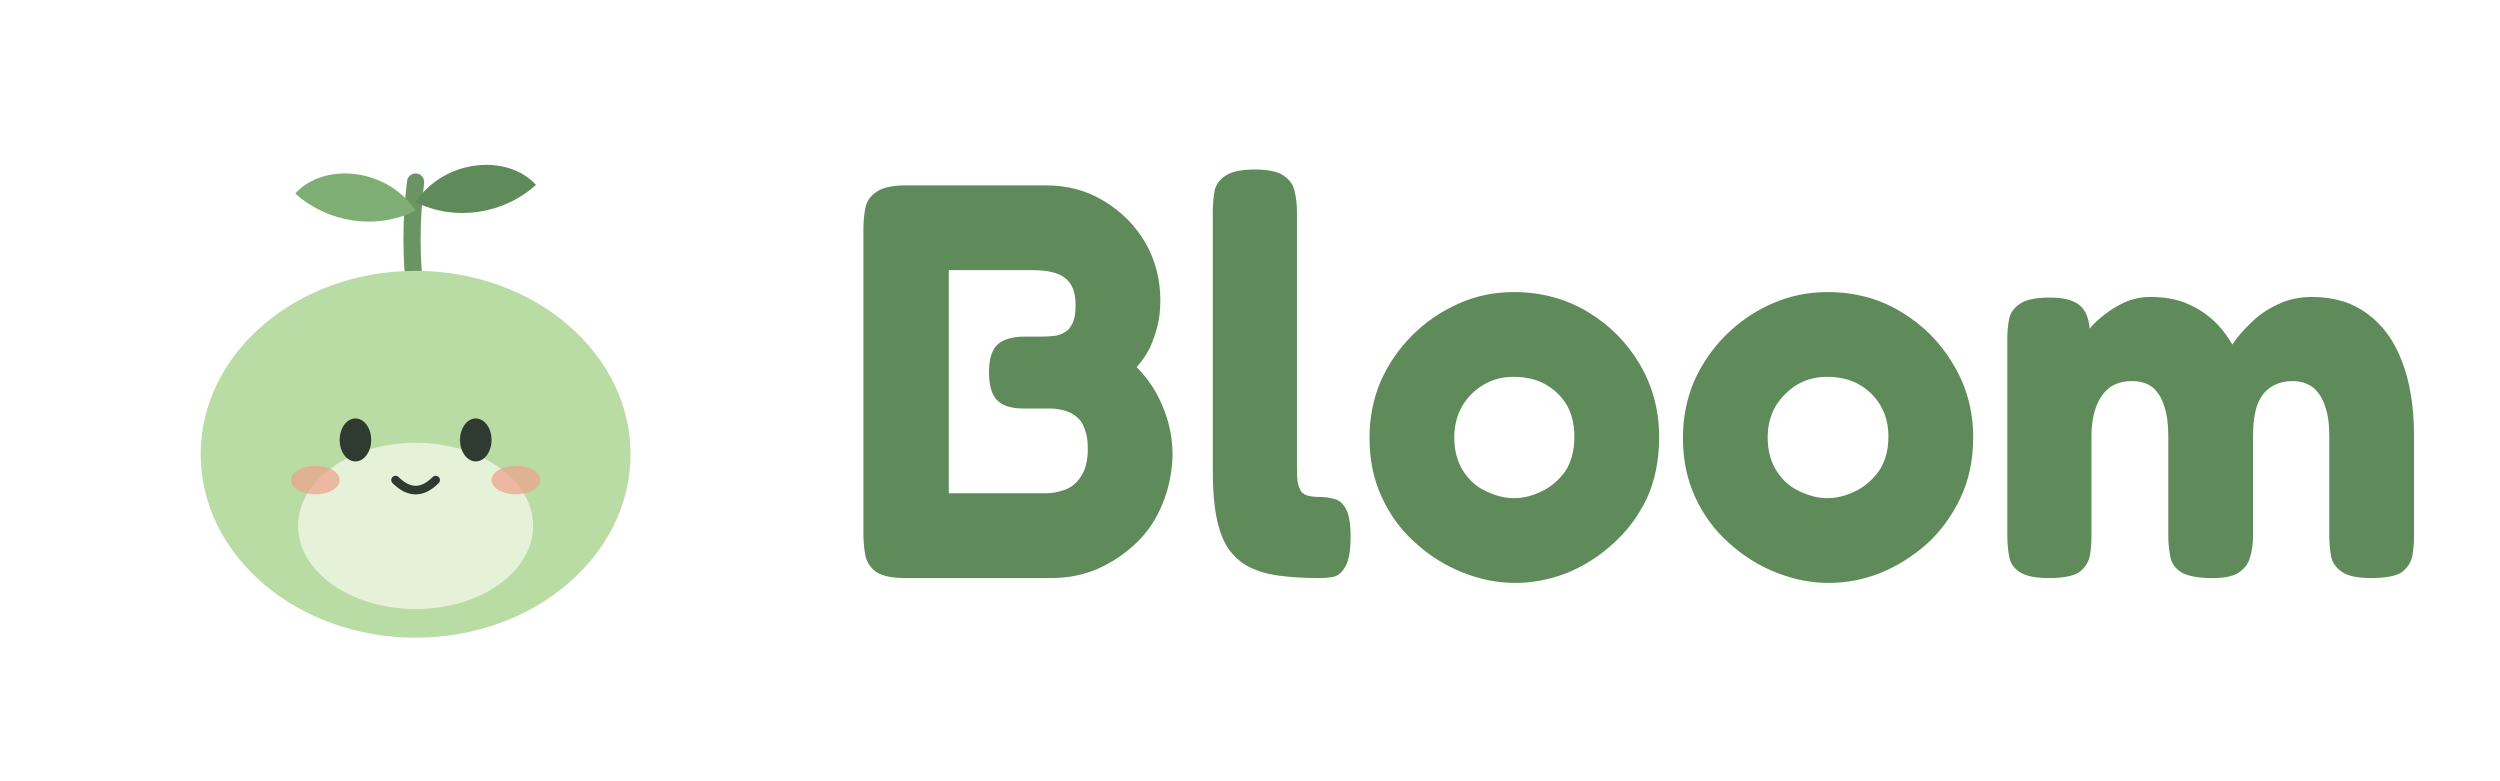
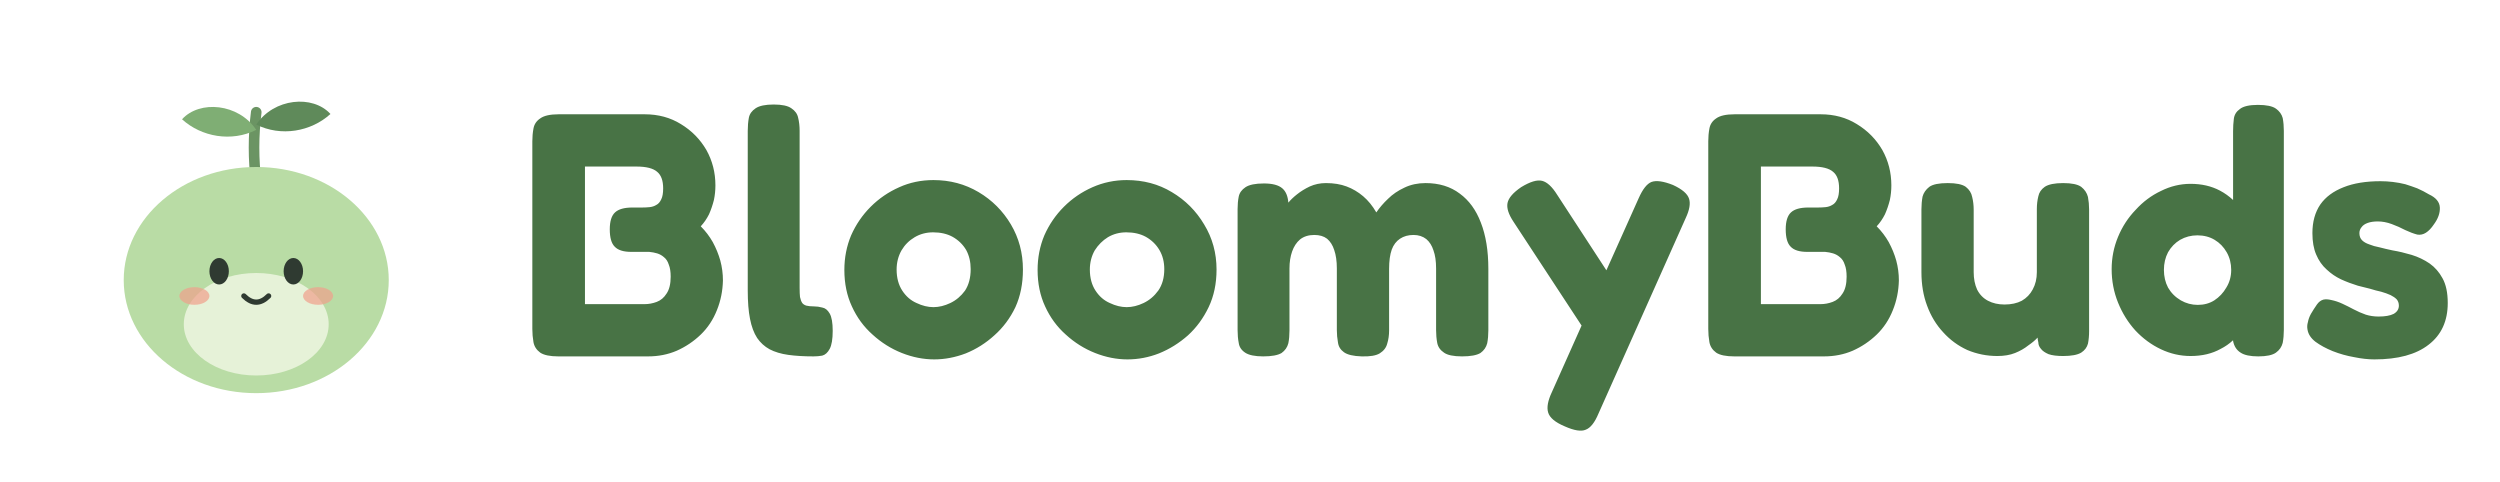
- <svg xmlns="http://www.w3.org/2000/svg" viewBox="0 0 410 128" role="img" aria-label="Bloom">
+ <svg xmlns="http://www.w3.org/2000/svg" viewBox="0 0 665 128" role="img" aria-label="BloomyBuds">
  <g transform="translate(8 4) scale(0.235)">
    <path d="M256 190 q-5 -40 0 -80" stroke="#6b9463" stroke-width="12" fill="none" stroke-linecap="round" />
    <path d="M256 130 c-20 -30 -64 -34 -84 -12 c22 20 56 26 84 12z" fill="#7fae74" />
    <path d="M256 124 c20 -30 64 -34 84 -12 c-22 20 -56 26 -84 12z" fill="#5f8a5a" />
    <ellipse cx="256" cy="300" rx="150" ry="128" fill="#b9dca5" />
    <ellipse cx="256" cy="350" rx="82" ry="58" fill="#e6f2d8" />
    <ellipse cx="214" cy="290" rx="11" ry="15" fill="#2f3a31" />
    <ellipse cx="298" cy="290" rx="11" ry="15" fill="#2f3a31" />
    <ellipse cx="186" cy="318" rx="17" ry="10" fill="#f0a08c" opacity=".7" />
    <ellipse cx="326" cy="318" rx="17" ry="10" fill="#f0a08c" opacity=".7" />
    <path d="M242 318 q14 14 28 0" stroke="#2f3a31" stroke-width="6" fill="none" stroke-linecap="round" />
  </g>
-   <path fill="#5f8a5a" d="M172.4 94.8L148.5 94.8Q145.2 94.8 143.7 93.8Q142.2 92.7 141.9 91Q141.6 89.3 141.6 87.5L141.6 37.6Q141.6 35.8 141.9 34.2Q142.2 32.5 143.7 31.5Q145.2 30.4 148.6 30.4L171.5 30.4Q176.9 30.4 181.1 33Q185.4 35.6 187.9 39.9Q190.3 44.2 190.3 49.3Q190.3 51.3 189.9 53.2Q189.4 55.2 188.6 57Q187.7 58.8 186.4 60.2Q188.3 62.1 189.6 64.4Q190.9 66.8 191.6 69.3Q192.3 71.9 192.3 74.6Q192.2 78.8 190.7 82.5Q189.2 86.3 186.4 89Q183.6 91.7 180 93.3Q176.5 94.8 172.4 94.8M155.6 44.3L155.6 80.9L171.5 80.9Q173.1 80.9 174.7 80.3Q176.3 79.7 177.3 78.1Q178.4 76.5 178.4 73.6Q178.4 71.6 177.9 70.4Q177.5 69.1 176.6 68.4Q175.8 67.7 174.8 67.4Q173.8 67.1 172.7 67Q171.6 67 170.6 67L167.9 67Q164.8 67 163.5 65.6Q162.2 64.3 162.2 61Q162.2 57.8 163.6 56.5Q165 55.2 168.2 55.2L170.8 55.2Q171.8 55.2 172.8 55.1Q173.8 55 174.6 54.5Q175.4 54.1 175.9 53Q176.4 52 176.4 50.1Q176.4 47 174.8 45.7Q173.2 44.3 169.3 44.3L155.6 44.3M216.4 94.8Q212.6 94.8 209.7 94.4Q206.8 94 204.7 92.9Q202.7 91.8 201.4 89.9Q200.1 87.9 199.5 84.8Q198.9 81.8 198.9 77.3L198.9 34.8Q198.9 32.9 199.2 31.3Q199.5 29.8 201 28.8Q202.5 27.8 205.8 27.8Q209.1 27.8 210.5 28.8Q212 29.8 212.3 31.3Q212.7 32.9 212.7 34.8L212.7 76.6Q212.7 78.1 212.8 79Q213 80 213.4 80.6Q213.8 81.1 214.5 81.3Q215.3 81.5 216.5 81.5Q217.6 81.5 218.7 81.8Q219.9 82 220.7 83.4Q221.5 84.8 221.5 88Q221.5 91.3 220.7 92.8Q219.9 94.3 218.7 94.6Q217.6 94.8 216.4 94.8M248.5 95.6Q244.2 95.6 239.9 93.9Q235.6 92.2 232.1 89Q228.6 85.9 226.6 81.5Q224.6 77.2 224.6 71.8Q224.6 66.9 226.4 62.6Q228.3 58.3 231.6 55Q234.9 51.7 239.2 49.8Q243.4 47.9 248.3 47.9Q254.9 47.9 260.3 51.1Q265.7 54.3 268.9 59.7Q272.1 65.1 272.1 71.7Q272.1 77.3 270.1 81.7Q268 86.1 264.5 89.2Q261.1 92.3 256.9 94Q252.7 95.6 248.5 95.6M248.3 81.7Q250.5 81.7 252.8 80.6Q255.1 79.5 256.7 77.3Q258.2 75 258.2 71.6Q258.2 68.7 257 66.5Q255.7 64.3 253.4 63Q251.2 61.8 248.2 61.8Q245.5 61.8 243.3 63.1Q241.1 64.4 239.8 66.6Q238.5 68.9 238.5 71.7Q238.5 75 240 77.3Q241.5 79.6 243.8 80.6Q246.1 81.7 248.3 81.7M299.9 95.6Q295.6 95.6 291.3 93.9Q287 92.2 283.5 89Q280 85.9 278 81.5Q276 77.2 276 71.8Q276 66.9 277.8 62.6Q279.7 58.3 283 55Q286.3 51.7 290.6 49.8Q294.9 47.9 299.7 47.9Q306.4 47.9 311.7 51.1Q317.1 54.3 320.3 59.7Q323.6 65.1 323.6 71.7Q323.6 77.3 321.5 81.7Q319.4 86.1 316 89.2Q312.5 92.3 308.3 94Q304.2 95.6 299.9 95.6M299.7 81.7Q301.9 81.7 304.2 80.6Q306.5 79.5 308.1 77.3Q309.7 75 309.7 71.6Q309.7 68.7 308.4 66.5Q307.1 64.3 304.8 63Q302.6 61.8 299.6 61.8Q296.9 61.8 294.7 63.1Q292.6 64.4 291.2 66.6Q289.9 68.9 289.9 71.7Q289.9 75 291.4 77.3Q292.9 79.6 295.2 80.6Q297.5 81.7 299.7 81.7M336 94.8Q332.7 94.8 331.2 93.8Q329.7 92.8 329.5 91.2Q329.2 89.7 329.2 87.8L329.2 55.6Q329.2 53.8 329.5 52.3Q329.8 50.8 331.3 49.8Q332.8 48.8 336.2 48.8Q339.6 48.8 341.1 50.1Q342.5 51.3 342.7 53.9Q343.6 52.8 345 51.7Q346.5 50.5 348.4 49.6Q350.4 48.7 352.7 48.7Q355.8 48.7 358.2 49.6Q360.6 50.5 362.6 52.2Q364.6 53.9 366.1 56.5Q367.4 54.6 369.2 52.9Q371 51.1 373.6 49.9Q376.1 48.7 379.2 48.7Q384.6 48.7 388.3 51.5Q392 54.2 393.9 59.2Q395.9 64.3 395.9 71.5L395.9 87.9Q395.9 89.7 395.6 91.3Q395.2 92.9 393.8 93.9Q392.3 94.8 388.9 94.8Q385.5 94.8 384.1 93.8Q382.6 92.8 382.3 91.2Q382 89.6 382 87.8L382 71.4Q382 68.5 381.3 66.6Q380.7 64.7 379.4 63.6Q378 62.5 376 62.5Q373.9 62.5 372.4 63.5Q370.9 64.5 370.2 66.4Q369.5 68.4 369.5 71.5L369.5 87.9Q369.5 89.8 369 91.4Q368.6 93 367 94Q365.5 94.9 362.2 94.8Q358.9 94.7 357.5 93.7Q356.1 92.7 355.9 91.1Q355.6 89.5 355.6 87.8L355.6 71.4Q355.6 68.5 354.9 66.5Q354.3 64.6 353 63.5Q351.7 62.5 349.6 62.5Q347.3 62.5 345.8 63.7Q344.4 64.9 343.7 66.9Q343 68.9 343 71.4L343 87.9Q343 89.8 342.7 91.3Q342.3 92.9 340.9 93.9Q339.4 94.8 336 94.8" />
+   <path fill="#487345" d="M172.4 94.8L148.5 94.8Q145.2 94.8 143.7 93.8Q142.2 92.7 141.9 91Q141.6 89.3 141.6 87.5L141.6 37.6Q141.6 35.8 141.9 34.2Q142.2 32.5 143.7 31.5Q145.2 30.4 148.6 30.4L171.5 30.4Q176.9 30.4 181.1 33Q185.4 35.6 187.9 39.9Q190.3 44.2 190.3 49.3Q190.3 51.3 189.9 53.2Q189.4 55.2 188.6 57Q187.7 58.8 186.4 60.2Q188.3 62.1 189.6 64.4Q190.9 66.8 191.6 69.3Q192.3 71.9 192.3 74.6Q192.2 78.8 190.7 82.5Q189.2 86.3 186.4 89Q183.6 91.7 180 93.3Q176.5 94.8 172.4 94.8M155.6 44.3L155.6 80.9L171.5 80.9Q173.1 80.9 174.7 80.3Q176.3 79.7 177.3 78.1Q178.4 76.5 178.4 73.6Q178.4 71.6 177.9 70.4Q177.5 69.1 176.6 68.4Q175.8 67.7 174.8 67.4Q173.8 67.1 172.7 67Q171.6 67 170.6 67L167.9 67Q164.8 67 163.5 65.6Q162.2 64.3 162.2 61Q162.2 57.8 163.6 56.5Q165 55.2 168.2 55.2L170.8 55.2Q171.8 55.2 172.8 55.1Q173.8 55 174.6 54.5Q175.4 54.1 175.9 53Q176.4 52 176.4 50.1Q176.4 47 174.8 45.7Q173.2 44.3 169.3 44.3L155.6 44.3M216.4 94.8Q212.6 94.8 209.7 94.4Q206.8 94 204.7 92.9Q202.7 91.8 201.4 89.9Q200.1 87.9 199.5 84.8Q198.9 81.8 198.9 77.3L198.9 34.8Q198.9 32.9 199.2 31.3Q199.5 29.8 201 28.8Q202.5 27.8 205.8 27.8Q209.1 27.8 210.5 28.8Q212 29.8 212.3 31.3Q212.7 32.9 212.7 34.8L212.7 76.6Q212.7 78.1 212.8 79Q213 80 213.4 80.6Q213.8 81.1 214.5 81.3Q215.3 81.5 216.5 81.5Q217.6 81.5 218.7 81.8Q219.9 82 220.7 83.4Q221.5 84.8 221.5 88Q221.5 91.3 220.7 92.8Q219.9 94.3 218.7 94.6Q217.6 94.8 216.4 94.8M248.5 95.6Q244.2 95.6 239.9 93.9Q235.6 92.2 232.1 89Q228.6 85.9 226.6 81.5Q224.6 77.2 224.6 71.8Q224.6 66.9 226.4 62.6Q228.3 58.3 231.6 55Q234.9 51.7 239.2 49.8Q243.4 47.9 248.3 47.9Q254.9 47.9 260.3 51.1Q265.7 54.3 268.9 59.7Q272.1 65.1 272.1 71.7Q272.1 77.3 270.1 81.7Q268 86.1 264.5 89.2Q261.1 92.3 256.9 94Q252.7 95.6 248.5 95.6M248.3 81.7Q250.5 81.7 252.8 80.6Q255.1 79.5 256.7 77.3Q258.2 75 258.2 71.6Q258.2 68.7 257 66.5Q255.7 64.3 253.4 63Q251.2 61.8 248.2 61.8Q245.5 61.8 243.3 63.1Q241.1 64.4 239.8 66.6Q238.5 68.9 238.5 71.7Q238.5 75 240 77.3Q241.5 79.6 243.8 80.6Q246.1 81.7 248.3 81.7M299.9 95.6Q295.6 95.6 291.3 93.9Q287 92.2 283.5 89Q280 85.9 278 81.5Q276 77.2 276 71.8Q276 66.9 277.8 62.6Q279.7 58.3 283 55Q286.3 51.7 290.6 49.8Q294.9 47.9 299.7 47.9Q306.4 47.9 311.7 51.1Q317.1 54.3 320.3 59.7Q323.6 65.1 323.6 71.7Q323.6 77.3 321.5 81.7Q319.4 86.1 316 89.2Q312.5 92.3 308.3 94Q304.2 95.6 299.9 95.6M299.7 81.7Q301.9 81.7 304.2 80.6Q306.5 79.5 308.1 77.3Q309.7 75 309.7 71.6Q309.7 68.7 308.4 66.5Q307.1 64.3 304.8 63Q302.6 61.8 299.6 61.8Q296.9 61.8 294.7 63.1Q292.6 64.4 291.2 66.6Q289.9 68.9 289.9 71.7Q289.9 75 291.4 77.3Q292.9 79.6 295.2 80.6Q297.5 81.7 299.7 81.7M336 94.8Q332.7 94.8 331.2 93.8Q329.7 92.8 329.5 91.2Q329.2 89.7 329.2 87.8L329.2 55.6Q329.2 53.8 329.5 52.3Q329.8 50.8 331.3 49.8Q332.8 48.8 336.2 48.8Q339.6 48.8 341.1 50.1Q342.5 51.3 342.7 53.9Q343.6 52.8 345 51.7Q346.5 50.5 348.4 49.6Q350.4 48.7 352.7 48.7Q355.8 48.7 358.2 49.6Q360.6 50.5 362.6 52.2Q364.6 53.9 366.1 56.5Q367.4 54.6 369.2 52.9Q371 51.1 373.6 49.9Q376.1 48.7 379.2 48.7Q384.6 48.7 388.3 51.5Q392 54.2 393.9 59.2Q395.9 64.3 395.9 71.5L395.9 87.9Q395.9 89.7 395.6 91.3Q395.2 92.9 393.8 93.9Q392.3 94.8 388.9 94.8Q385.5 94.8 384.1 93.8Q382.6 92.8 382.3 91.2Q382 89.6 382 87.8L382 71.4Q382 68.5 381.3 66.6Q380.7 64.7 379.4 63.6Q378 62.5 376 62.5Q373.9 62.5 372.4 63.5Q370.9 64.5 370.2 66.4Q369.5 68.4 369.5 71.5L369.5 87.9Q369.5 89.8 369 91.4Q368.6 93 367 94Q365.5 94.9 362.2 94.8Q358.9 94.7 357.5 93.7Q356.1 92.7 355.9 91.1Q355.6 89.5 355.6 87.8L355.6 71.4Q355.6 68.5 354.9 66.5Q354.3 64.6 353 63.5Q351.7 62.5 349.6 62.5Q347.3 62.5 345.8 63.7Q344.4 64.9 343.7 66.9Q343 68.9 343 71.4L343 87.9Q343 89.8 342.7 91.3Q342.3 92.9 340.9 93.9Q339.4 94.8 336 94.8M416.2 113.4Q412.4 111.8 411.8 109.7Q411.2 107.7 412.8 104.3L420.7 86.6L402.6 59Q400.6 56 401 54Q401.4 52 404.6 49.8Q408.2 47.6 410.2 48.1Q412.2 48.6 414.2 51.8L427.3 71.9L435.9 52.7Q437.5 49.1 439.3 48.4Q441.2 47.7 445 49.2Q448.7 50.9 449.3 52.9Q449.9 54.8 448.4 58L425.2 110Q423.7 113.6 421.8 114.3Q420 115.1 416.2 113.4M485.2 94.8L461.3 94.8Q458 94.8 456.5 93.8Q455 92.7 454.7 91Q454.4 89.3 454.4 87.5L454.4 37.6Q454.4 35.8 454.7 34.2Q455 32.5 456.5 31.5Q458 30.4 461.4 30.4L484.3 30.4Q489.7 30.4 493.9 33Q498.2 35.6 500.7 39.9Q503.1 44.2 503.1 49.3Q503.1 51.3 502.7 53.2Q502.2 55.2 501.4 57Q500.5 58.8 499.2 60.2Q501.1 62.1 502.4 64.4Q503.7 66.8 504.4 69.3Q505.1 71.9 505.1 74.6Q505 78.8 503.5 82.5Q502 86.3 499.2 89Q496.4 91.7 492.8 93.3Q489.3 94.8 485.2 94.8M468.4 44.3L468.4 80.9L484.3 80.9Q485.9 80.9 487.5 80.3Q489.1 79.7 490.1 78.1Q491.2 76.5 491.2 73.6Q491.2 71.6 490.7 70.4Q490.3 69.1 489.4 68.4Q488.6 67.7 487.6 67.4Q486.6 67.1 485.5 67Q484.4 67 483.4 67L480.7 67Q477.6 67 476.3 65.6Q475 64.3 475 61Q475 57.8 476.4 56.5Q477.8 55.2 481 55.2L483.6 55.2Q484.6 55.2 485.6 55.1Q486.6 55 487.4 54.5Q488.2 54.1 488.7 53Q489.2 52 489.2 50.1Q489.2 47 487.6 45.7Q486 44.3 482.1 44.3L468.4 44.3M531.3 94.7Q527.1 94.7 523.3 93.1Q519.6 91.4 516.9 88.4Q514.1 85.4 512.6 81.3Q511.1 77.3 511.1 72.4L511.1 55.7Q511.1 53.9 511.4 52.3Q511.8 50.8 513.2 49.7Q514.6 48.7 518.1 48.7Q521.5 48.7 522.9 49.7Q524.3 50.8 524.6 52.4Q525 54 525 55.8L525 72.4Q525 75 525.9 77Q526.9 79 528.8 80Q530.7 81 533.2 81Q535.9 81 537.8 80Q539.7 78.9 540.7 77Q541.8 75 541.8 72.4L541.8 55.6Q541.8 53.8 542.2 52.2Q542.5 50.7 543.9 49.7Q545.4 48.7 548.8 48.7Q552.2 48.7 553.6 49.7Q555 50.8 555.4 52.4Q555.7 54 555.7 55.7L555.7 88.1Q555.7 89.9 555.4 91.4Q555 92.9 553.6 93.8Q552.1 94.7 548.8 94.7Q546.3 94.7 544.9 94.2Q543.5 93.6 542.9 92.8Q542.2 92 542.2 91.1Q542 90.3 542 89.8Q542 89.8 542 89.8Q541.1 90.8 539.5 91.9Q538 93.1 536 93.9Q534 94.7 531.3 94.7M582.7 94.7Q578.6 94.7 574.8 92.9Q571 91.1 568 87.9Q565.1 84.7 563.4 80.5Q561.7 76.3 561.7 71.6Q561.7 67.1 563.4 63Q565.1 58.9 568.1 55.8Q571 52.6 574.8 50.8Q578.6 48.9 582.7 48.9Q587.1 48.9 590.5 50.7Q592.4 51.7 594 53.2L594 34.9Q594 33.2 594.2 31.6Q594.4 30 595.8 29Q597.2 27.9 600.6 27.9Q604 27.9 605.4 28.9Q606.8 29.9 607.2 31.4Q607.5 33 607.5 34.8L607.5 87.8Q607.5 89.6 607.2 91.2Q606.8 92.8 605.4 93.8Q604 94.8 600.7 94.8Q597.5 94.8 596 93.8Q594.4 92.8 594 90.7L594 90.5Q592.5 91.9 590.7 92.8Q587.3 94.7 582.7 94.7M584.6 81.1Q587.1 81.1 589 79.9Q591 78.6 592.2 76.5Q593.5 74.4 593.5 71.8Q593.5 69.2 592.3 67.1Q591.1 65 589.1 63.8Q587.1 62.6 584.5 62.6Q582 62.6 579.9 63.8Q577.9 65 576.7 67.1Q575.6 69.2 575.6 71.8Q575.6 74.4 576.7 76.5Q577.9 78.6 580.1 79.9Q582.2 81.1 584.6 81.1M631.6 95.6Q629.1 95.6 626.2 95Q623.3 94.5 620.5 93.4Q617.8 92.3 615.9 90.9Q614.1 89.5 613.8 87.7Q613.6 86.7 613.9 85.7Q614.1 84.6 614.7 83.5Q615.4 82.3 616.3 81Q617 80 618 79.7Q618.9 79.5 620.1 79.8Q621.6 80.1 623.1 80.8Q624.6 81.5 626.1 82.3Q627.6 83.1 629.3 83.7Q630.9 84.2 632.7 84.2Q635.3 84.2 636.7 83.5Q638.1 82.7 638.1 81.3Q638.1 80.3 637.5 79.6Q636.9 79 635.9 78.5Q634.8 78 633.4 77.6Q632 77.3 630.4 76.8Q628.8 76.4 627.2 76Q624.9 75.3 622.7 74.3Q620.6 73.3 618.9 71.7Q617.1 70.1 616.1 67.7Q615.1 65.4 615.1 62Q615.1 57.5 617.2 54.4Q619.3 51.4 623.4 49.8Q627.4 48.2 633.2 48.2Q634.9 48.2 636.5 48.4Q638.2 48.6 639.8 49Q641.4 49.5 643 50.1Q644.6 50.8 646.1 51.7Q648.9 53 649 55.2Q649.1 57.4 647.4 59.7Q646.4 61.2 645.3 61.9Q644.2 62.6 643 62.4Q641.5 62 639.8 61.2Q638.1 60.3 636.2 59.6Q634.3 58.9 632.5 58.9Q630.9 58.9 629.8 59.3Q628.7 59.7 628.2 60.4Q627.6 61.1 627.6 62Q627.6 63.2 628.3 63.9Q629 64.6 630.2 65Q631.4 65.5 633 65.8Q634.5 66.2 636.4 66.6Q638.8 67 641.5 67.8Q644.1 68.6 646.3 70.1Q648.4 71.6 649.7 74Q651.1 76.5 651.1 80.6Q651.1 87.8 646 91.7Q641 95.6 631.6 95.6" />
</svg>
